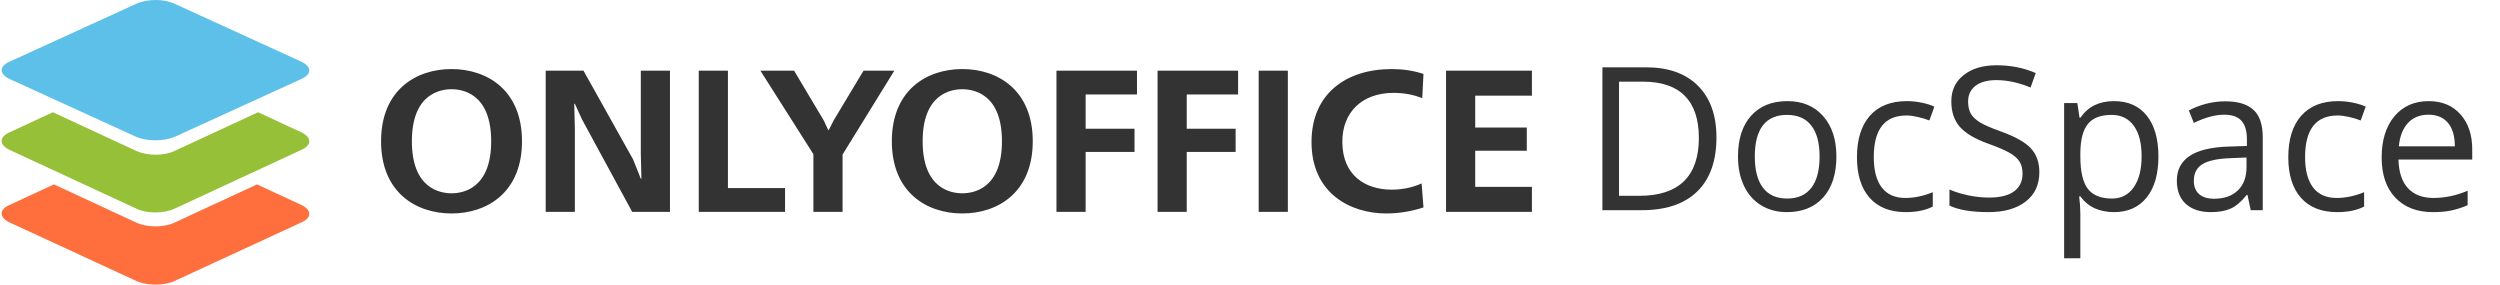
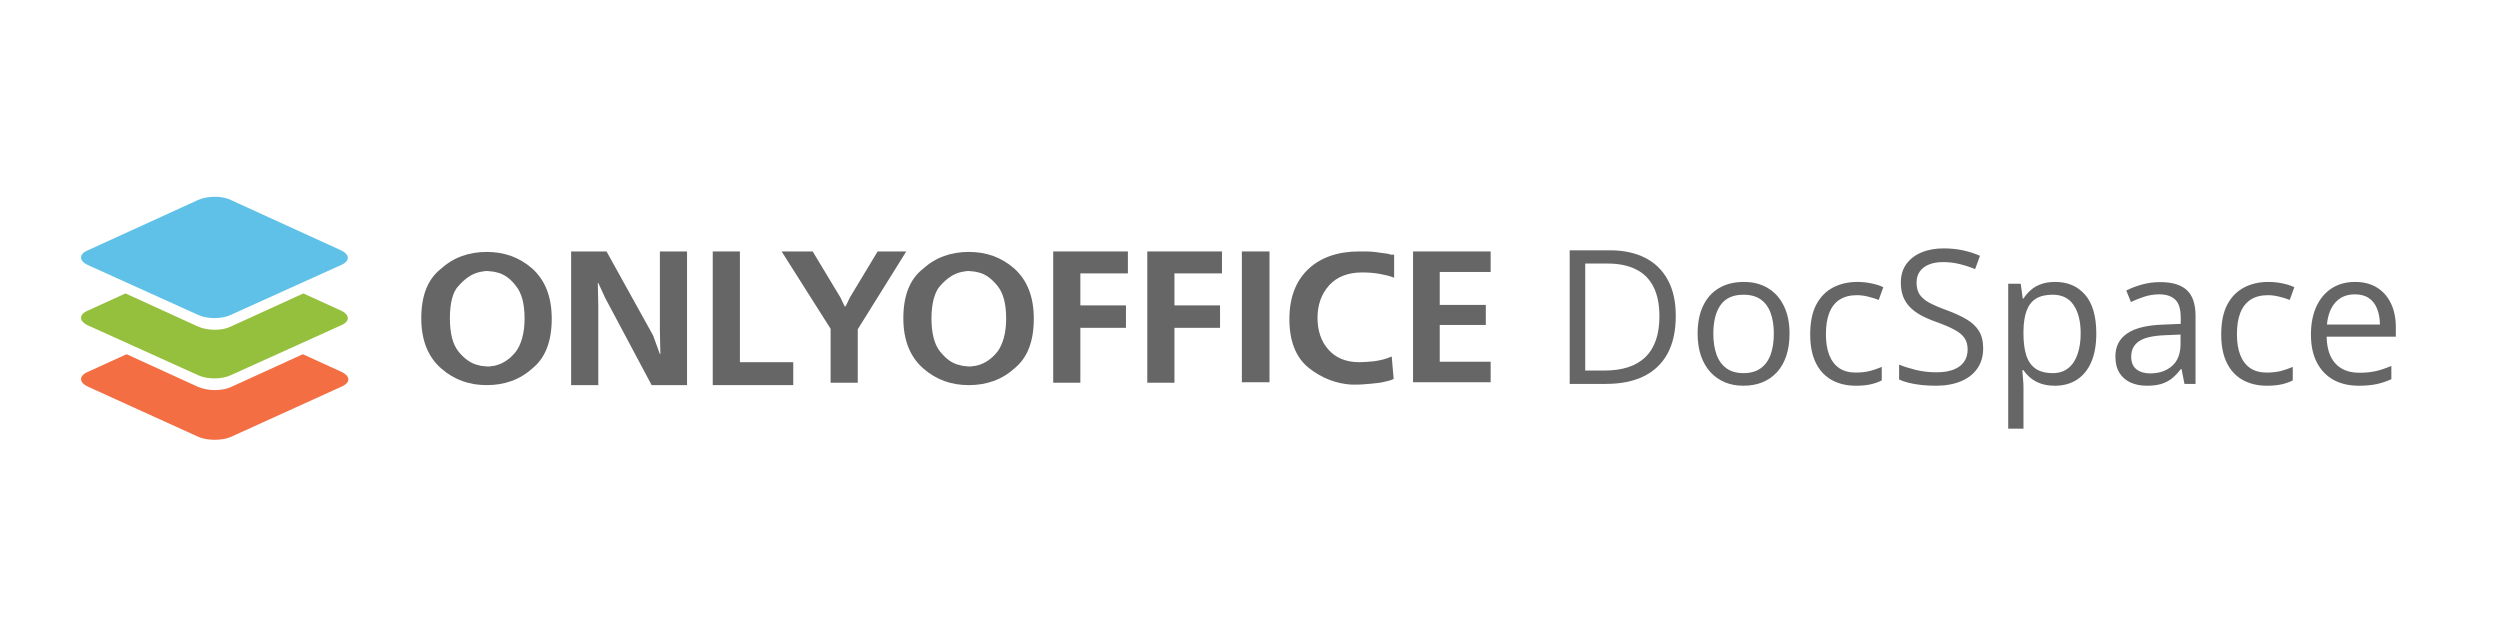
- <svg xmlns="http://www.w3.org/2000/svg" width="773" height="88" viewBox="0 0 773 88" fill="none">
-   <path fill-rule="evenodd" clip-rule="evenodd" d="M42.25 86.922L3.007 68.805C-0.336 67.223 -0.336 64.779 3.007 63.341L16.67 57.014L42.105 68.805C45.448 70.386 50.825 70.386 54.023 68.805L79.458 57.014L93.121 63.341C96.464 64.922 96.464 67.367 93.121 68.805L53.878 86.922C50.825 88.359 45.448 88.359 42.25 86.922Z" fill="#FF6F3D" />
-   <path fill-rule="evenodd" clip-rule="evenodd" d="M42.123 64.503L3 46.365C-0.333 44.781 -0.333 42.334 3 40.895L16.331 34.705L42.123 46.653C45.456 48.236 50.817 48.236 54.005 46.653L79.797 34.705L93.128 40.895C96.461 42.478 96.461 44.925 93.128 46.365L54.005 64.503C50.672 66.086 45.311 66.086 42.123 64.503Z" fill="#95C038" />
-   <path fill-rule="evenodd" clip-rule="evenodd" d="M42.123 42.316L3 24.439C-0.333 22.878 -0.333 20.466 3 19.048L42.123 1.171C45.456 -0.39 50.817 -0.39 54.005 1.171L93.128 19.048C96.461 20.608 96.461 23.02 93.128 24.439L54.005 42.316C50.672 43.735 45.311 43.735 42.123 42.316Z" fill="#5DC0E8" />
-   <path fill-rule="evenodd" clip-rule="evenodd" d="M626.338 62.326C629.158 60.151 630.568 57.12 630.568 53.232C630.568 50.211 629.691 47.753 627.939 45.86C626.207 43.967 623.024 42.194 618.392 40.542C615.632 39.556 613.578 38.659 612.228 37.853C610.899 37.028 609.952 36.131 609.388 35.164C608.824 34.178 608.542 32.919 608.542 31.388C608.542 29.313 609.308 27.692 610.838 26.523C612.369 25.355 614.494 24.771 617.213 24.771C620.658 24.771 624.203 25.537 627.848 27.067L629.45 22.596C625.764 20.984 621.725 20.179 617.334 20.179C613.124 20.179 609.741 21.186 607.182 23.2C604.624 25.214 603.345 27.923 603.345 31.327C603.345 34.57 604.222 37.199 605.974 39.213C607.746 41.227 610.687 42.97 614.796 44.44C617.737 45.487 619.922 46.424 621.353 47.25C622.803 48.076 623.83 48.982 624.434 49.969C625.059 50.936 625.371 52.185 625.371 53.715C625.371 56.032 624.505 57.845 622.773 59.154C621.04 60.443 618.462 61.087 615.038 61.087C612.943 61.087 610.828 60.866 608.693 60.423C606.558 59.98 604.584 59.375 602.771 58.61V63.565C605.591 64.915 609.62 65.589 614.857 65.589C619.691 65.589 623.518 64.502 626.338 62.326ZM524.774 59.214C528.742 55.347 530.726 49.768 530.726 42.476C530.726 35.648 528.823 30.33 525.016 26.523C521.209 22.717 515.871 20.813 509.003 20.813H495.467V64.985H507.704C515.136 64.985 520.826 63.061 524.774 59.214ZM520.937 29.636C523.837 32.556 525.288 36.897 525.288 42.657C525.288 48.559 523.747 53.02 520.665 56.042C517.583 59.043 512.981 60.544 506.858 60.544H500.603V25.255H508.066C513.766 25.255 518.057 26.715 520.937 29.636ZM563.735 61.057C566.454 58.016 567.813 53.796 567.813 48.398C567.813 43.141 566.444 38.971 563.704 35.89C560.985 32.808 557.309 31.267 552.677 31.267C547.883 31.267 544.136 32.778 541.437 35.799C538.738 38.8 537.389 43 537.389 48.398C537.389 51.883 538.013 54.924 539.262 57.522C540.511 60.121 542.283 62.115 544.579 63.505C546.876 64.894 549.504 65.589 552.465 65.589C557.259 65.589 561.015 64.079 563.735 61.057ZM545.123 58.066C543.431 55.85 542.585 52.628 542.585 48.398C542.585 44.128 543.421 40.915 545.093 38.76C546.765 36.605 549.242 35.527 552.526 35.527C555.849 35.527 558.357 36.625 560.049 38.82C561.761 40.996 562.617 44.188 562.617 48.398C562.617 52.648 561.761 55.881 560.049 58.096C558.357 60.292 555.869 61.39 552.586 61.39C549.303 61.39 546.815 60.282 545.123 58.066ZM589.25 65.589C584.457 65.589 580.74 64.119 578.102 61.178C575.483 58.217 574.174 54.038 574.174 48.64C574.174 43.1 575.503 38.82 578.162 35.799C580.841 32.778 584.648 31.267 589.583 31.267C591.174 31.267 592.765 31.438 594.356 31.781C595.948 32.123 597.196 32.526 598.103 32.989L596.562 37.249C595.454 36.806 594.246 36.444 592.936 36.161C591.627 35.859 590.469 35.708 589.462 35.708C582.734 35.708 579.371 39.999 579.371 48.579C579.371 52.648 580.186 55.77 581.818 57.945C583.47 60.121 585.907 61.208 589.13 61.208C591.889 61.208 594.719 60.614 597.619 59.426V63.867C595.404 65.015 592.614 65.589 589.25 65.589ZM653.636 65.589C651.481 65.589 649.507 65.197 647.714 64.411C645.942 63.605 644.451 62.377 643.243 60.725H642.88C643.122 62.659 643.243 64.492 643.243 66.224V79.85H638.227V31.871H642.306L643.001 36.403H643.243C644.532 34.59 646.032 33.281 647.744 32.475C649.457 31.67 651.42 31.267 653.636 31.267C658.027 31.267 661.411 32.768 663.788 35.769C666.185 38.77 667.383 42.98 667.383 48.398C667.383 53.836 666.164 58.066 663.727 61.087C661.31 64.089 657.946 65.589 653.636 65.589ZM652.911 35.527C649.527 35.527 647.08 36.464 645.569 38.337C644.058 40.21 643.283 43.191 643.243 47.28V48.398C643.243 53.051 644.018 56.384 645.569 58.398C647.12 60.393 649.608 61.39 653.032 61.39C655.892 61.39 658.128 60.231 659.739 57.915C661.371 55.599 662.186 52.406 662.186 48.337C662.186 44.208 661.371 41.046 659.739 38.85C658.128 36.635 655.852 35.527 652.911 35.527ZM694.923 60.272L695.92 64.985H699.636V42.386C699.636 38.518 698.68 35.708 696.766 33.956C694.873 32.204 691.952 31.327 688.004 31.327C686.05 31.327 684.097 31.579 682.143 32.083C680.209 32.586 678.427 33.281 676.795 34.167L678.336 38.005C681.821 36.313 684.943 35.467 687.702 35.467C690.159 35.467 691.942 36.091 693.05 37.34C694.178 38.569 694.742 40.482 694.742 43.08V45.135L689.122 45.316C678.427 45.638 673.079 49.143 673.079 55.83C673.079 58.952 674.005 61.359 675.858 63.051C677.732 64.743 680.31 65.589 683.593 65.589C686.05 65.589 688.095 65.227 689.726 64.502C691.378 63.756 693.03 62.346 694.681 60.272H694.923ZM691.932 58.882C690.159 60.594 687.712 61.45 684.59 61.45C682.616 61.45 681.075 60.977 679.967 60.03C678.88 59.083 678.336 57.704 678.336 55.891C678.336 53.574 679.212 51.872 680.965 50.785C682.737 49.677 685.617 49.053 689.606 48.911L694.621 48.7V51.691C694.621 54.773 693.725 57.17 691.932 58.882ZM722.614 65.589C717.82 65.589 714.104 64.119 711.465 61.178C708.847 58.217 707.538 54.038 707.538 48.64C707.538 43.1 708.867 38.82 711.526 35.799C714.205 32.778 718.012 31.267 722.946 31.267C724.538 31.267 726.129 31.438 727.72 31.781C729.311 32.123 730.56 32.526 731.467 32.989L729.926 37.249C728.818 36.806 727.609 36.444 726.3 36.161C724.991 35.859 723.833 35.708 722.826 35.708C716.098 35.708 712.734 39.999 712.734 48.579C712.734 52.648 713.55 55.77 715.182 57.945C716.833 60.121 719.271 61.208 722.493 61.208C725.253 61.208 728.083 60.614 730.983 59.426V63.867C728.768 65.015 725.978 65.589 722.614 65.589ZM740.637 61.118C743.477 64.099 747.344 65.589 752.239 65.589C754.475 65.589 756.378 65.418 757.949 65.076C759.54 64.753 761.222 64.21 762.995 63.444V58.972C759.51 60.463 755.985 61.208 752.42 61.208C749.036 61.208 746.408 60.201 744.534 58.187C742.681 56.173 741.704 53.222 741.604 49.334H764.415V46.162C764.415 41.691 763.206 38.095 760.789 35.376C758.372 32.637 755.089 31.267 750.94 31.267C746.508 31.267 742.973 32.838 740.335 35.98C737.716 39.122 736.407 43.362 736.407 48.7C736.407 53.997 737.817 58.137 740.637 61.118ZM744.504 38.065C746.096 36.333 748.22 35.467 750.879 35.467C753.498 35.467 755.512 36.313 756.922 38.005C758.332 39.676 759.037 42.093 759.037 45.256H741.725C742.007 42.194 742.933 39.797 744.504 38.065ZM117.826 43.678C117.826 27.839 128.624 21.353 139.613 21.353C150.602 21.353 161.4 27.839 161.4 43.678C161.4 59.516 150.602 66.002 139.613 66.002C128.624 66.002 117.826 59.516 117.826 43.678ZM151.872 43.678C151.872 28.899 142.98 27.589 139.613 27.589C136.247 27.589 127.354 28.899 127.354 43.678C127.354 58.456 136.247 59.766 139.613 59.766C142.98 59.766 151.872 58.456 151.872 43.678ZM177.748 65.503H168.728V21.852H180.415L195.787 49.352L198.137 55.276H198.328L198.137 47.544V21.852H207.157V65.503H195.469L179.971 36.943L177.748 32.079H177.557L177.748 39.811V65.503ZM216.057 65.503H242.735V58.145H225.077V21.852H216.057V65.503ZM251.5 47.668L235.112 21.852H245.53L254.676 37.192L256.074 40.185H256.264L257.789 37.192L266.999 21.852H276.527L260.52 47.793V65.503H251.5V47.668ZM297.541 21.353C286.553 21.353 275.755 27.839 275.755 43.678C275.755 59.516 286.553 66.002 297.541 66.002C308.53 66.002 319.328 59.516 319.328 43.678C319.328 27.839 308.53 21.353 297.541 21.353ZM297.541 27.589C300.908 27.589 309.801 28.899 309.801 43.678C309.801 58.456 300.908 59.766 297.541 59.766C294.175 59.766 285.282 58.456 285.282 43.678C285.282 28.899 294.175 27.589 297.541 27.589ZM335.676 65.503H326.656V21.852H351.556V29.21H335.676V39.811H350.793V46.983H335.676V65.503ZM357.919 65.503H366.939V46.983H382.057V39.811H366.939V29.21H382.819V21.852H357.919V65.503ZM398.202 65.503H389.183V21.852H398.202V65.503ZM439.567 56.71C437.344 57.708 434.232 58.643 430.294 58.643C422.29 58.643 415.049 54.341 415.049 43.802C415.049 34.885 420.956 28.712 430.929 28.712C434.295 28.712 437.154 29.335 439.758 30.333L440.139 22.85C436.772 21.79 433.787 21.353 430.294 21.353C416.319 21.353 405.521 28.899 405.521 43.927C405.521 59.828 417.59 66.002 428.642 66.002C432.199 66.002 436.201 65.44 440.139 64.131L439.567 56.71ZM473.669 65.503H447.119V21.852H473.669V29.585H456.138V39.437H472.081V46.608H456.138V57.77H473.669V65.503Z" fill="#333333" />
+ <svg xmlns="http://www.w3.org/2000/svg" width="864" height="220" viewBox="0 0 864 220" fill="none">
+   <path fill-rule="evenodd" clip-rule="evenodd" d="M68.584 150.986L30.485 133.675C27.172 132.162 27.172 129.809 30.485 128.464L43.736 122.414L68.4 133.675C71.712 135.187 76.866 135.187 79.995 133.675L104.658 122.414L117.91 128.464C121.222 129.977 121.222 132.33 117.91 133.675L79.811 150.986C76.866 152.331 71.528 152.331 68.584 150.986Z" fill="#F36F43" />
+   <path fill-rule="evenodd" clip-rule="evenodd" d="M68.4 129.641L30.485 112.497C27.172 110.985 27.172 108.632 30.485 107.287L43.368 101.405L68.4 112.834C71.712 114.346 76.866 114.346 79.811 112.834L104.842 101.405L117.725 107.287C121.038 108.8 121.038 111.153 117.725 112.497L79.811 129.641C76.682 131.154 71.528 131.154 68.4 129.641Z" fill="#95C03D" />
+   <path fill-rule="evenodd" clip-rule="evenodd" d="M68.4 108.8L30.485 91.656C27.172 90.144 27.172 87.791 30.485 86.446L68.4 69.135C71.712 67.622 76.866 67.622 79.811 69.135L117.725 86.446C121.038 87.959 121.038 90.312 117.725 91.656L79.811 108.8C76.682 110.313 71.528 110.313 68.4 108.8Z" fill="#5FC1E8" />
+   <path d="M145.593 109.999C145.593 102.244 147.772 96.47 152.465 92.84C156.823 88.88 162.186 87.065 168.22 87.065C174.254 87.065 179.45 88.88 183.975 92.84C188.333 96.8 190.679 102.409 190.679 110.164C190.679 117.918 188.501 123.693 183.975 127.323C179.617 131.283 174.254 133.098 168.22 133.098C162.186 133.098 156.99 131.283 152.465 127.323C147.939 123.363 145.593 117.589 145.593 109.999ZM155.482 109.999C155.482 115.279 156.487 119.073 158.499 121.548C160.51 124.023 162.856 125.673 165.203 126.168C165.873 126.333 166.209 126.498 166.879 126.498C167.382 126.498 167.885 126.663 168.388 126.663C169.058 126.663 169.393 126.663 170.064 126.498C170.734 126.498 171.069 126.333 171.74 126.168C174.086 125.508 176.265 124.023 178.276 121.548C180.12 119.073 181.293 115.114 181.293 110.164C181.293 104.884 180.288 101.255 178.276 98.78C176.433 96.305 174.086 94.655 171.74 94.16C171.069 93.995 170.566 93.83 170.064 93.83C169.393 93.83 169.058 93.665 168.388 93.665C167.717 93.665 167.382 93.665 166.879 93.83C166.376 93.83 165.873 93.995 165.203 94.16C162.856 94.82 160.678 96.305 158.499 98.78C156.487 100.76 155.482 104.719 155.482 109.999Z" fill="#666666" />
+   <path d="M197.384 86.897H209.619L225.71 115.935L228.056 122.37H228.224L228.056 114.121V86.897H237.442V133.094H225.207L209.116 102.901L206.77 97.787H206.602L206.77 105.871V133.094H197.384V86.897Z" fill="#666666" />
+   <path d="M246.325 86.897H255.711V125.175H274.148V133.094H246.325V86.897V86.897Z" fill="#666666" />
+   <path d="M270.127 86.897H280.854L290.408 102.736L291.916 105.871H292.251L293.76 102.736L303.313 86.897H313.202L296.442 113.791V132.269H287.055V113.626L270.127 86.897Z" fill="#666666" />
+   <path d="M312.196 109.999C312.196 102.244 314.375 96.47 319.068 92.84C323.426 88.88 328.789 87.065 334.823 87.065C340.857 87.065 346.053 88.88 350.578 92.84C354.936 96.8 357.283 102.409 357.283 110.164C357.283 117.918 355.104 123.693 350.578 127.323C346.22 131.283 340.857 133.098 334.823 133.098C328.789 133.098 323.593 131.283 319.068 127.323C314.542 123.363 312.196 117.589 312.196 109.999ZM321.917 109.999C321.917 115.279 322.923 119.073 324.934 121.548C326.945 124.023 329.124 125.673 331.638 126.168C332.309 126.333 332.644 126.498 333.314 126.498C333.817 126.498 334.32 126.663 334.823 126.663C335.493 126.663 335.829 126.663 336.499 126.498C337.169 126.498 337.505 126.333 338.175 126.168C340.522 125.508 342.701 124.023 344.712 121.548C346.556 119.073 347.729 115.114 347.729 110.164C347.729 104.884 346.723 101.255 344.712 98.78C342.701 96.305 340.522 94.655 338.175 94.16C337.505 93.995 337.002 93.83 336.499 93.83C335.829 93.83 335.493 93.665 334.823 93.665C334.153 93.665 333.817 93.665 333.314 93.83C332.812 93.83 332.309 93.995 331.638 94.16C329.292 94.82 327.113 96.305 324.934 98.78C323.09 100.76 321.917 104.719 321.917 109.999Z" fill="#666666" />
+   <path d="M363.987 86.897H389.799V94.487H373.373V105.541H389.129V113.296H373.373V132.269H363.987V86.897Z" fill="#666666" />
+   <path d="M396.502 86.897H422.314V94.487H405.889V105.541H421.644V113.296H405.889V132.269H396.502V86.897Z" fill="#666666" />
+   <path d="M429.186 132.104V86.897H438.739V132.104H429.186Z" fill="#666666" />
+   <path d="M481.815 88.052V95.972C480.139 95.312 478.463 94.982 476.787 94.652C474.943 94.322 472.932 94.157 470.753 94.157C465.892 94.157 462.037 95.642 459.355 98.612C456.673 101.581 455.333 105.376 455.333 109.831C455.333 114.121 456.506 117.915 459.02 120.72C461.534 123.69 465.222 125.175 469.747 125.175C471.423 125.175 473.099 125.01 474.943 124.845C476.954 124.515 478.798 124.185 480.977 123.195L481.647 130.95C481.312 131.115 480.977 131.28 480.474 131.444C479.803 131.609 479.301 131.774 478.463 131.939C477.289 132.269 475.781 132.434 473.937 132.599C472.093 132.764 470.417 132.929 468.406 132.929C468.071 132.929 467.736 132.929 467.736 132.929C467.4 132.929 467.065 132.929 467.065 132.929C461.702 132.599 456.673 130.62 452.316 127.155C447.79 123.525 445.611 117.75 445.611 110.326C445.611 102.901 447.79 97.127 452.148 93.002C456.506 88.877 462.54 86.897 469.747 86.897C471.758 86.897 473.434 86.897 474.943 87.062C476.619 87.227 478.127 87.557 479.803 87.722C480.139 87.887 480.474 87.887 480.809 88.052C480.977 87.887 481.312 88.052 481.815 88.052Z" fill="#666666" />
+   <path d="M488.353 86.897H515.17V93.992H497.571V105.376H513.494V112.306H497.571V125.01H515.17V132.104H488.353V86.897Z" fill="#666666" />
+   <path d="M813.915 97.433C816.863 97.433 819.389 98.085 821.494 99.391C823.6 100.696 825.21 102.528 826.326 104.886C827.442 107.223 828 109.959 828 113.096V116.349H804.094C804.157 120.412 805.168 123.507 807.126 125.634C809.084 127.76 811.842 128.823 815.4 128.823C817.589 128.823 819.526 128.623 821.21 128.223C822.895 127.823 824.642 127.234 826.453 126.455V131.066C824.705 131.844 822.968 132.413 821.242 132.771C819.537 133.129 817.515 133.308 815.178 133.308C811.852 133.308 808.947 132.634 806.462 131.287C803.999 129.918 802.083 127.918 800.715 125.286C799.346 122.655 798.662 119.434 798.662 115.623C798.662 111.896 799.283 108.675 800.525 105.959C801.789 103.222 803.557 101.117 805.831 99.643C808.126 98.17 810.82 97.433 813.915 97.433ZM813.852 101.728C811.052 101.728 808.82 102.643 807.157 104.475C805.494 106.307 804.504 108.865 804.189 112.149H822.505C822.484 110.086 822.158 108.275 821.526 106.717C820.916 105.138 819.979 103.917 818.715 103.054C817.452 102.17 815.831 101.728 813.852 101.728Z" fill="#666666" />
+   <path d="M783.44 133.308C780.324 133.308 777.577 132.666 775.198 131.381C772.819 130.097 770.966 128.139 769.64 125.507C768.313 122.876 767.65 119.56 767.65 115.56C767.65 111.37 768.345 107.949 769.734 105.296C771.145 102.622 773.082 100.643 775.545 99.359C778.008 98.075 780.809 97.433 783.945 97.433C785.672 97.433 787.335 97.612 788.935 97.97C790.556 98.306 791.883 98.738 792.914 99.264L791.335 103.654C790.283 103.233 789.061 102.854 787.672 102.517C786.303 102.18 785.019 102.012 783.819 102.012C781.419 102.012 779.419 102.528 777.819 103.559C776.24 104.591 775.05 106.107 774.25 108.107C773.471 110.107 773.082 112.57 773.082 115.497C773.082 118.297 773.461 120.686 774.219 122.665C774.998 124.644 776.145 126.16 777.661 127.213C779.198 128.244 781.114 128.76 783.409 128.76C785.24 128.76 786.893 128.571 788.367 128.192C789.84 127.792 791.177 127.329 792.377 126.802V131.476C791.219 132.066 789.925 132.518 788.493 132.834C787.082 133.15 785.398 133.308 783.44 133.308Z" fill="#666666" />
+   <path d="M746.587 97.496C750.713 97.496 753.776 98.422 755.776 100.275C757.776 102.128 758.777 105.086 758.777 109.149V132.676H754.955L753.945 127.56H753.692C752.724 128.823 751.713 129.886 750.66 130.75C749.608 131.592 748.387 132.234 746.997 132.676C745.629 133.097 743.944 133.308 741.944 133.308C739.839 133.308 737.965 132.939 736.323 132.202C734.702 131.465 733.418 130.35 732.47 128.855C731.544 127.36 731.081 125.465 731.081 123.17C731.081 119.718 732.449 117.065 735.186 115.212C737.923 113.36 742.092 112.349 747.692 112.181L753.661 111.928V109.812C753.661 106.822 753.018 104.728 751.734 103.528C750.45 102.328 748.639 101.728 746.302 101.728C744.492 101.728 742.765 101.991 741.123 102.517C739.481 103.043 737.923 103.664 736.449 104.38L734.839 100.401C736.397 99.601 738.186 98.917 740.207 98.349C742.229 97.78 744.355 97.496 746.587 97.496ZM753.597 115.623L748.324 115.844C744.008 116.012 740.965 116.718 739.197 117.96C737.428 119.202 736.544 120.96 736.544 123.234C736.544 125.213 737.144 126.676 738.344 127.623C739.544 128.571 741.134 129.044 743.113 129.044C746.187 129.044 748.702 128.192 750.66 126.486C752.618 124.781 753.597 122.223 753.597 118.812V115.623Z" fill="#666666" />
+   <path d="M710.302 97.433C714.618 97.433 718.06 98.917 720.628 101.886C723.197 104.854 724.481 109.317 724.481 115.275C724.481 119.212 723.892 122.518 722.713 125.192C721.534 127.865 719.87 129.887 717.723 131.255C715.596 132.623 713.081 133.308 710.175 133.308C708.344 133.308 706.733 133.066 705.344 132.581C703.954 132.097 702.764 131.444 701.775 130.623C700.785 129.802 699.964 128.908 699.312 127.939H698.933C698.996 128.76 699.07 129.75 699.154 130.908C699.259 132.066 699.312 133.076 699.312 133.939V148.15H694.038V98.064H698.364L699.059 103.18H699.312C699.985 102.128 700.807 101.17 701.775 100.307C702.743 99.422 703.922 98.728 705.312 98.222C706.722 97.696 708.386 97.433 710.302 97.433ZM709.386 101.854C706.986 101.854 705.049 102.317 703.575 103.243C702.122 104.17 701.059 105.559 700.385 107.412C699.712 109.244 699.354 111.549 699.312 114.328V115.339C699.312 118.265 699.628 120.739 700.259 122.76C700.912 124.781 701.975 126.318 703.449 127.371C704.943 128.423 706.944 128.95 709.449 128.95C711.596 128.95 713.386 128.371 714.818 127.213C716.249 126.055 717.312 124.444 718.007 122.381C718.723 120.297 719.081 117.907 719.081 115.212C719.081 111.128 718.281 107.886 716.681 105.486C715.102 103.065 712.67 101.854 709.386 101.854Z" fill="#666666" />
+   <path d="M685.384 120.391C685.384 123.128 684.7 125.465 683.331 127.402C681.984 129.318 680.089 130.781 677.647 131.792C675.205 132.802 672.331 133.308 669.026 133.308C667.278 133.308 665.625 133.223 664.067 133.055C662.509 132.886 661.078 132.644 659.773 132.329C658.467 132.013 657.32 131.623 656.33 131.16V126.013C657.909 126.665 659.836 127.276 662.109 127.844C664.383 128.392 666.762 128.665 669.247 128.665C671.562 128.665 673.52 128.36 675.12 127.749C676.721 127.118 677.931 126.223 678.752 125.065C679.594 123.886 680.015 122.476 680.015 120.833C680.015 119.254 679.668 117.939 678.973 116.886C678.278 115.812 677.121 114.844 675.499 113.981C673.899 113.096 671.71 112.159 668.931 111.17C666.973 110.475 665.246 109.717 663.752 108.896C662.257 108.054 661.004 107.107 659.994 106.054C658.983 105.001 658.215 103.78 657.688 102.391C657.183 101.001 656.93 99.412 656.93 97.622C656.93 95.159 657.551 93.053 658.794 91.306C660.057 89.538 661.794 88.19 664.004 87.264C666.236 86.316 668.794 85.843 671.678 85.843C674.141 85.843 676.415 86.074 678.5 86.537C680.605 87.001 682.531 87.622 684.279 88.401L682.605 93.011C680.942 92.317 679.173 91.738 677.299 91.275C675.447 90.811 673.531 90.58 671.552 90.58C669.573 90.58 667.899 90.874 666.531 91.464C665.183 92.032 664.152 92.843 663.436 93.896C662.72 94.948 662.362 96.201 662.362 97.654C662.362 99.275 662.699 100.622 663.373 101.696C664.067 102.77 665.162 103.728 666.657 104.57C668.173 105.391 670.173 106.254 672.657 107.159C675.373 108.149 677.678 109.201 679.573 110.317C681.468 111.412 682.91 112.759 683.9 114.36C684.889 115.939 685.384 117.949 685.384 120.391Z" fill="#666666" />
+   <path d="M641.394 133.308C638.278 133.308 635.53 132.666 633.151 131.381C630.772 130.097 628.919 128.139 627.593 125.507C626.267 122.876 625.604 119.56 625.604 115.56C625.604 111.37 626.298 107.949 627.688 105.296C629.098 102.622 631.035 100.643 633.499 99.359C635.962 98.075 638.762 97.433 641.899 97.433C643.625 97.433 645.288 97.612 646.888 97.97C648.51 98.306 649.836 98.738 650.868 99.264L649.289 103.654C648.236 103.233 647.015 102.854 645.625 102.517C644.257 102.18 642.973 102.012 641.772 102.012C639.372 102.012 637.372 102.528 635.772 103.559C634.193 104.591 633.004 106.107 632.204 108.107C631.425 110.107 631.035 112.57 631.035 115.497C631.035 118.297 631.414 120.686 632.172 122.665C632.951 124.644 634.099 126.16 635.614 127.213C637.151 128.244 639.067 128.76 641.362 128.76C643.194 128.76 644.846 128.571 646.32 128.192C647.794 127.792 649.131 127.329 650.331 126.802V131.476C649.173 132.066 647.878 132.518 646.446 132.834C645.036 133.15 643.352 133.308 641.394 133.308Z" fill="#666666" />
+   <path d="M618.466 115.307C618.466 118.149 618.097 120.686 617.361 122.918C616.624 125.15 615.56 127.034 614.171 128.571C612.781 130.108 611.097 131.287 609.118 132.108C607.16 132.908 604.939 133.308 602.455 133.308C600.139 133.308 598.012 132.908 596.076 132.108C594.16 131.287 592.496 130.108 591.086 128.571C589.696 127.034 588.612 125.15 587.833 122.918C587.075 120.686 586.696 118.149 586.696 115.307C586.696 111.517 587.338 108.296 588.623 105.644C589.907 102.97 591.739 100.938 594.118 99.549C596.518 98.138 599.37 97.433 602.676 97.433C605.834 97.433 608.592 98.138 610.95 99.549C613.329 100.959 615.171 103.001 616.476 105.675C617.803 108.328 618.466 111.538 618.466 115.307ZM592.128 115.307C592.128 118.086 592.496 120.497 593.233 122.539C593.97 124.581 595.107 126.16 596.644 127.276C598.181 128.392 600.16 128.95 602.581 128.95C604.981 128.95 606.95 128.392 608.487 127.276C610.044 126.16 611.192 124.581 611.929 122.539C612.666 120.497 613.034 118.086 613.034 115.307C613.034 112.549 612.666 110.17 611.929 108.17C611.192 106.149 610.055 104.591 608.518 103.496C606.981 102.401 604.992 101.854 602.549 101.854C598.949 101.854 596.307 103.043 594.623 105.422C592.96 107.802 592.128 111.096 592.128 115.307Z" fill="#666666" />
+   <path d="M579.149 109.149C579.149 114.349 578.201 118.697 576.307 122.192C574.412 125.665 571.664 128.287 568.064 130.055C564.485 131.802 560.138 132.676 555.022 132.676H542.484V86.506H556.411C561.106 86.506 565.148 87.369 568.538 89.096C571.928 90.801 574.538 93.338 576.37 96.707C578.222 100.054 579.149 104.201 579.149 109.149ZM573.496 109.338C573.496 105.191 572.801 101.77 571.412 99.075C570.043 96.38 568.022 94.38 565.348 93.075C562.696 91.748 559.443 91.085 555.59 91.085H547.853V128.065H554.39C560.748 128.065 565.517 126.497 568.696 123.36C571.896 120.223 573.496 115.549 573.496 109.338Z" fill="#666666" />
</svg>
